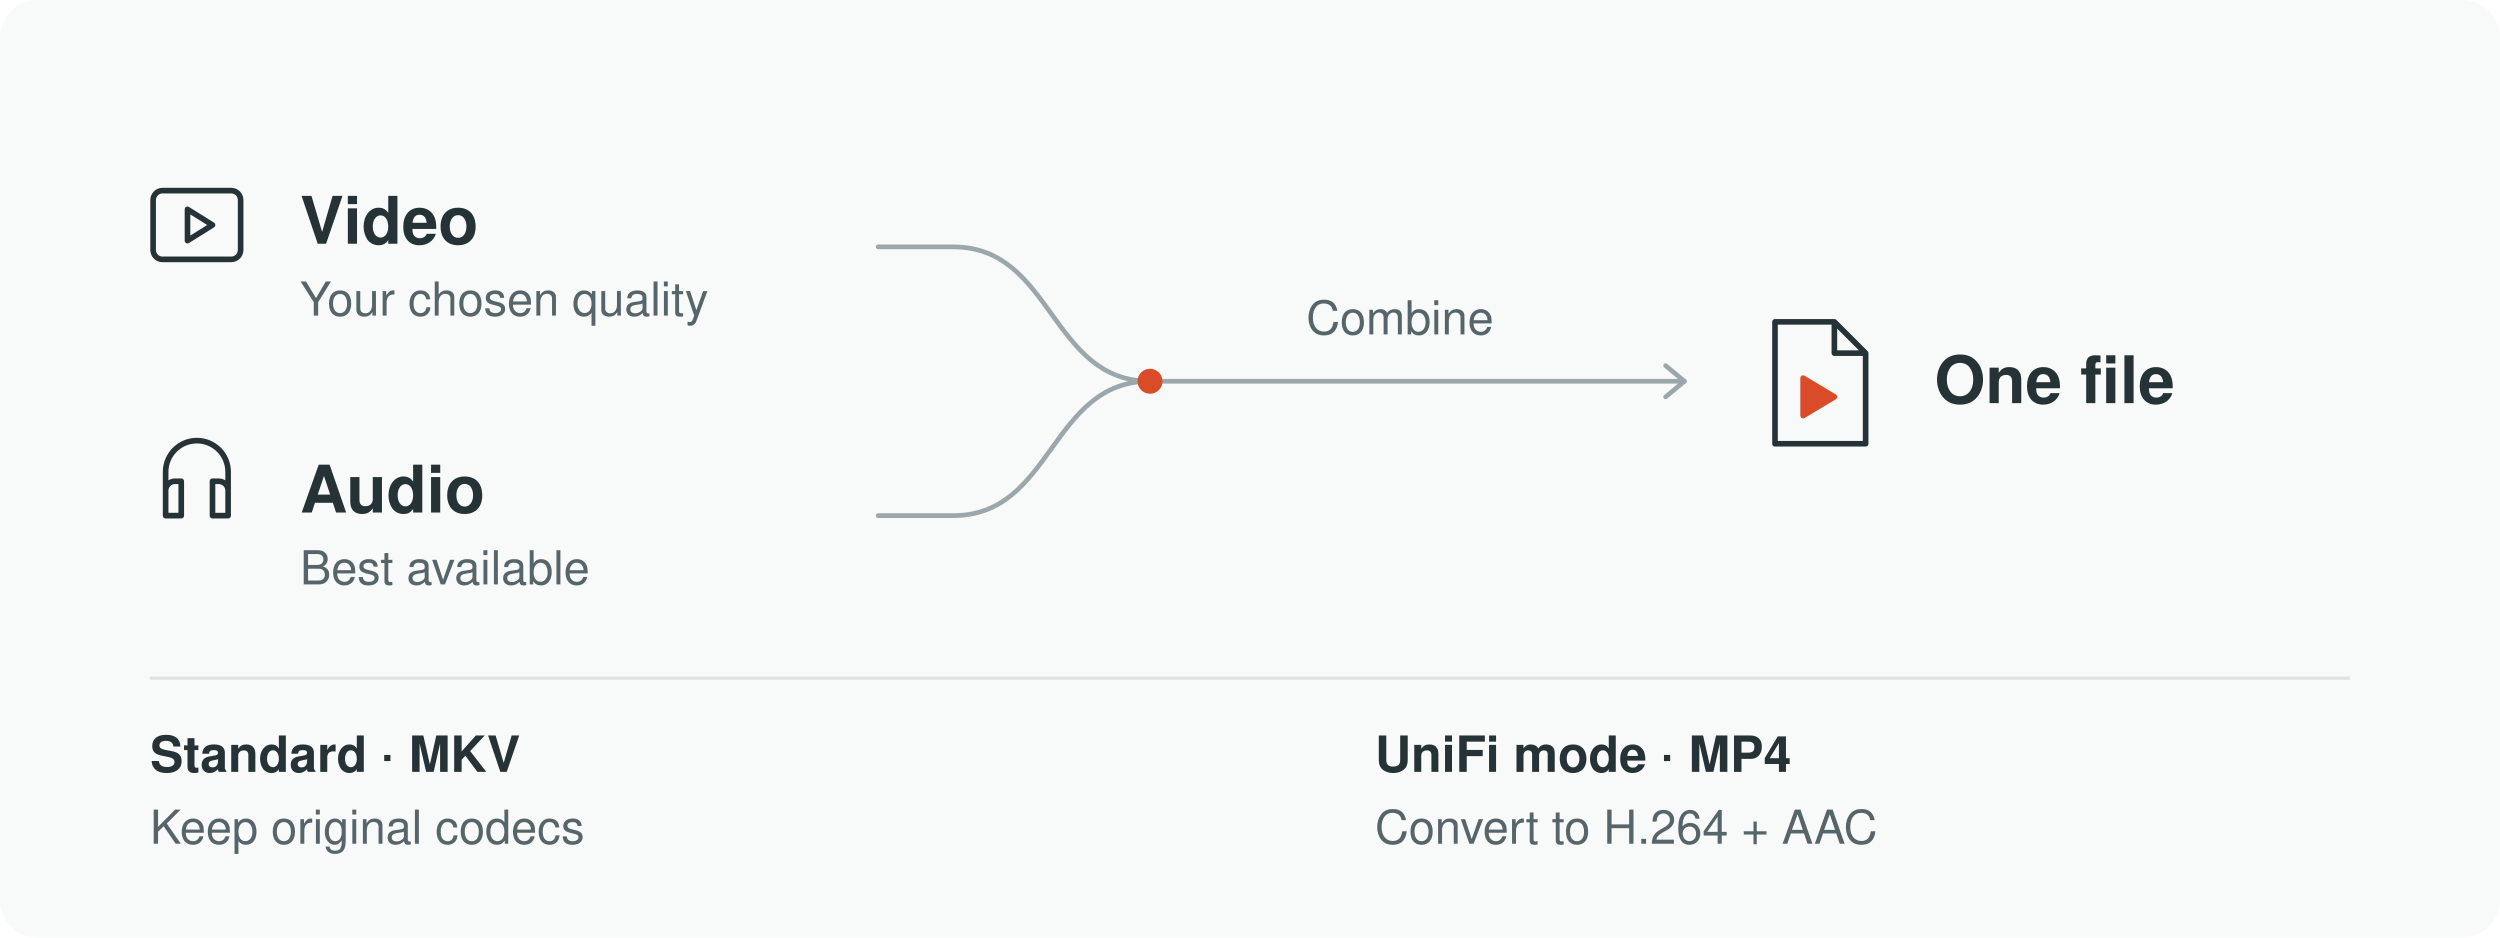
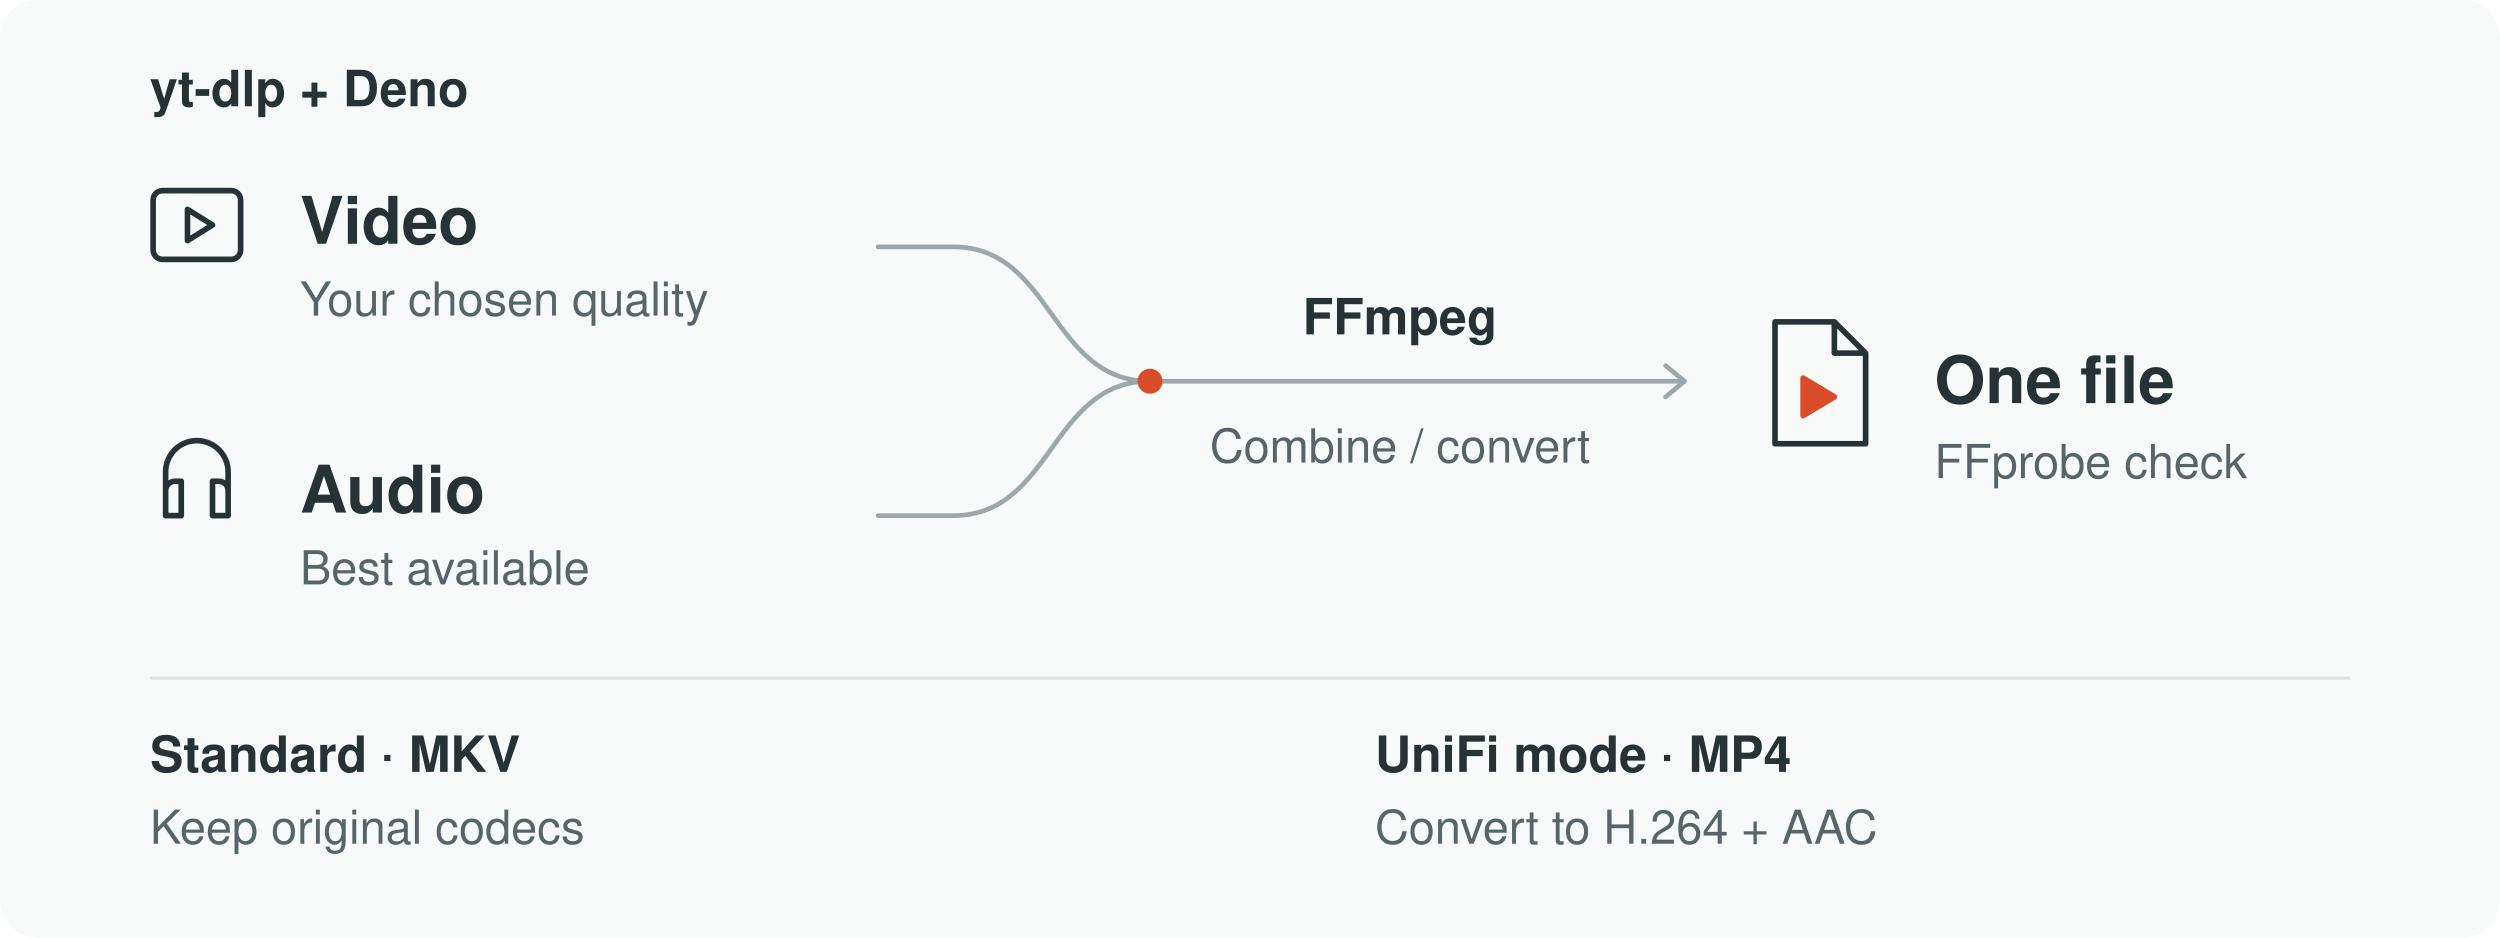
<svg xmlns="http://www.w3.org/2000/svg" width="800" height="300" viewBox="0 0 800 300" fill="none" role="img" aria-labelledby="title description">
  <rect width="800" height="300" rx="12" fill="#F8F9F9" />
  <g stroke="#253337" stroke-width="1.8" stroke-linecap="round" stroke-linejoin="round">
    <rect x="49" y="61" width="28" height="22" rx="3" />
    <path d="m60 67 8 5-8 5Z" />
    <path d="M53 157v-6a10 10 0 0 1 20 0v6M53 157v8h5v-11h-2a3 3 0 0 0-3 3Zm20 0v8h-5v-11h2a3 3 0 0 1 3 3Z" />
  </g>
  <g stroke="#9BA7AA" stroke-width="1.5" stroke-linecap="round" stroke-linejoin="round">
    <path d="M281 79h24c32 0 31 43 63 43M281 165h24c32 0 31-43 63-43M368 122h171" />
    <path d="m533 117 6 5-6 5" />
  </g>
  <circle cx="368" cy="122" r="4" fill="#D94B29" />
  <g stroke="#253337" stroke-width="1.8" stroke-linecap="round" stroke-linejoin="round">
    <path d="M568 103h19l10 10v29h-29ZM587 103v10h10" />
    <path d="m577 121 10 6-10 6Z" fill="#D94B29" stroke="#D94B29" />
  </g>
  <g font-family="-apple-system, BlinkMacSystemFont, 'Segoe UI', Helvetica, Arial, sans-serif">
+     <text x="48" y="34" fill="#253337" font-size="16" font-weight="600">yt-dlp + Deno</text>
    <g fill="#253337" font-size="21" font-weight="600">
      <text x="96" y="78">Video</text>
      <text x="96" y="164">Audio</text>
      <text x="619" y="129">One file</text>
    </g>
    <g fill="#56656A" font-size="15">
      <text x="96" y="101">Your chosen quality</text>
      <text x="96" y="187">Best available</text>
-       <text x="448" y="107" text-anchor="middle">Combine</text>
+       <text x="448" y="148" text-anchor="middle">Combine / convert</text>
+       <text x="619" y="153">FFprobe check</text>
    </g>
+     <text x="448" y="107" text-anchor="middle" fill="#253337" font-size="16" font-weight="600">FFmpeg</text>
    <path d="M48 217h704" stroke="#DDE2E3" />
    <g fill="#253337" font-size="16" font-weight="600">
      <text x="48" y="247">Standard · MKV</text>
      <text x="440" y="247">UniFi mode · MP4</text>
    </g>
    <g fill="#56656A" font-size="15">
      <text x="48" y="270">Keep original codecs</text>
      <text x="440" y="270">Convert to H.264 + AAC</text>
    </g>
  </g>
</svg>
